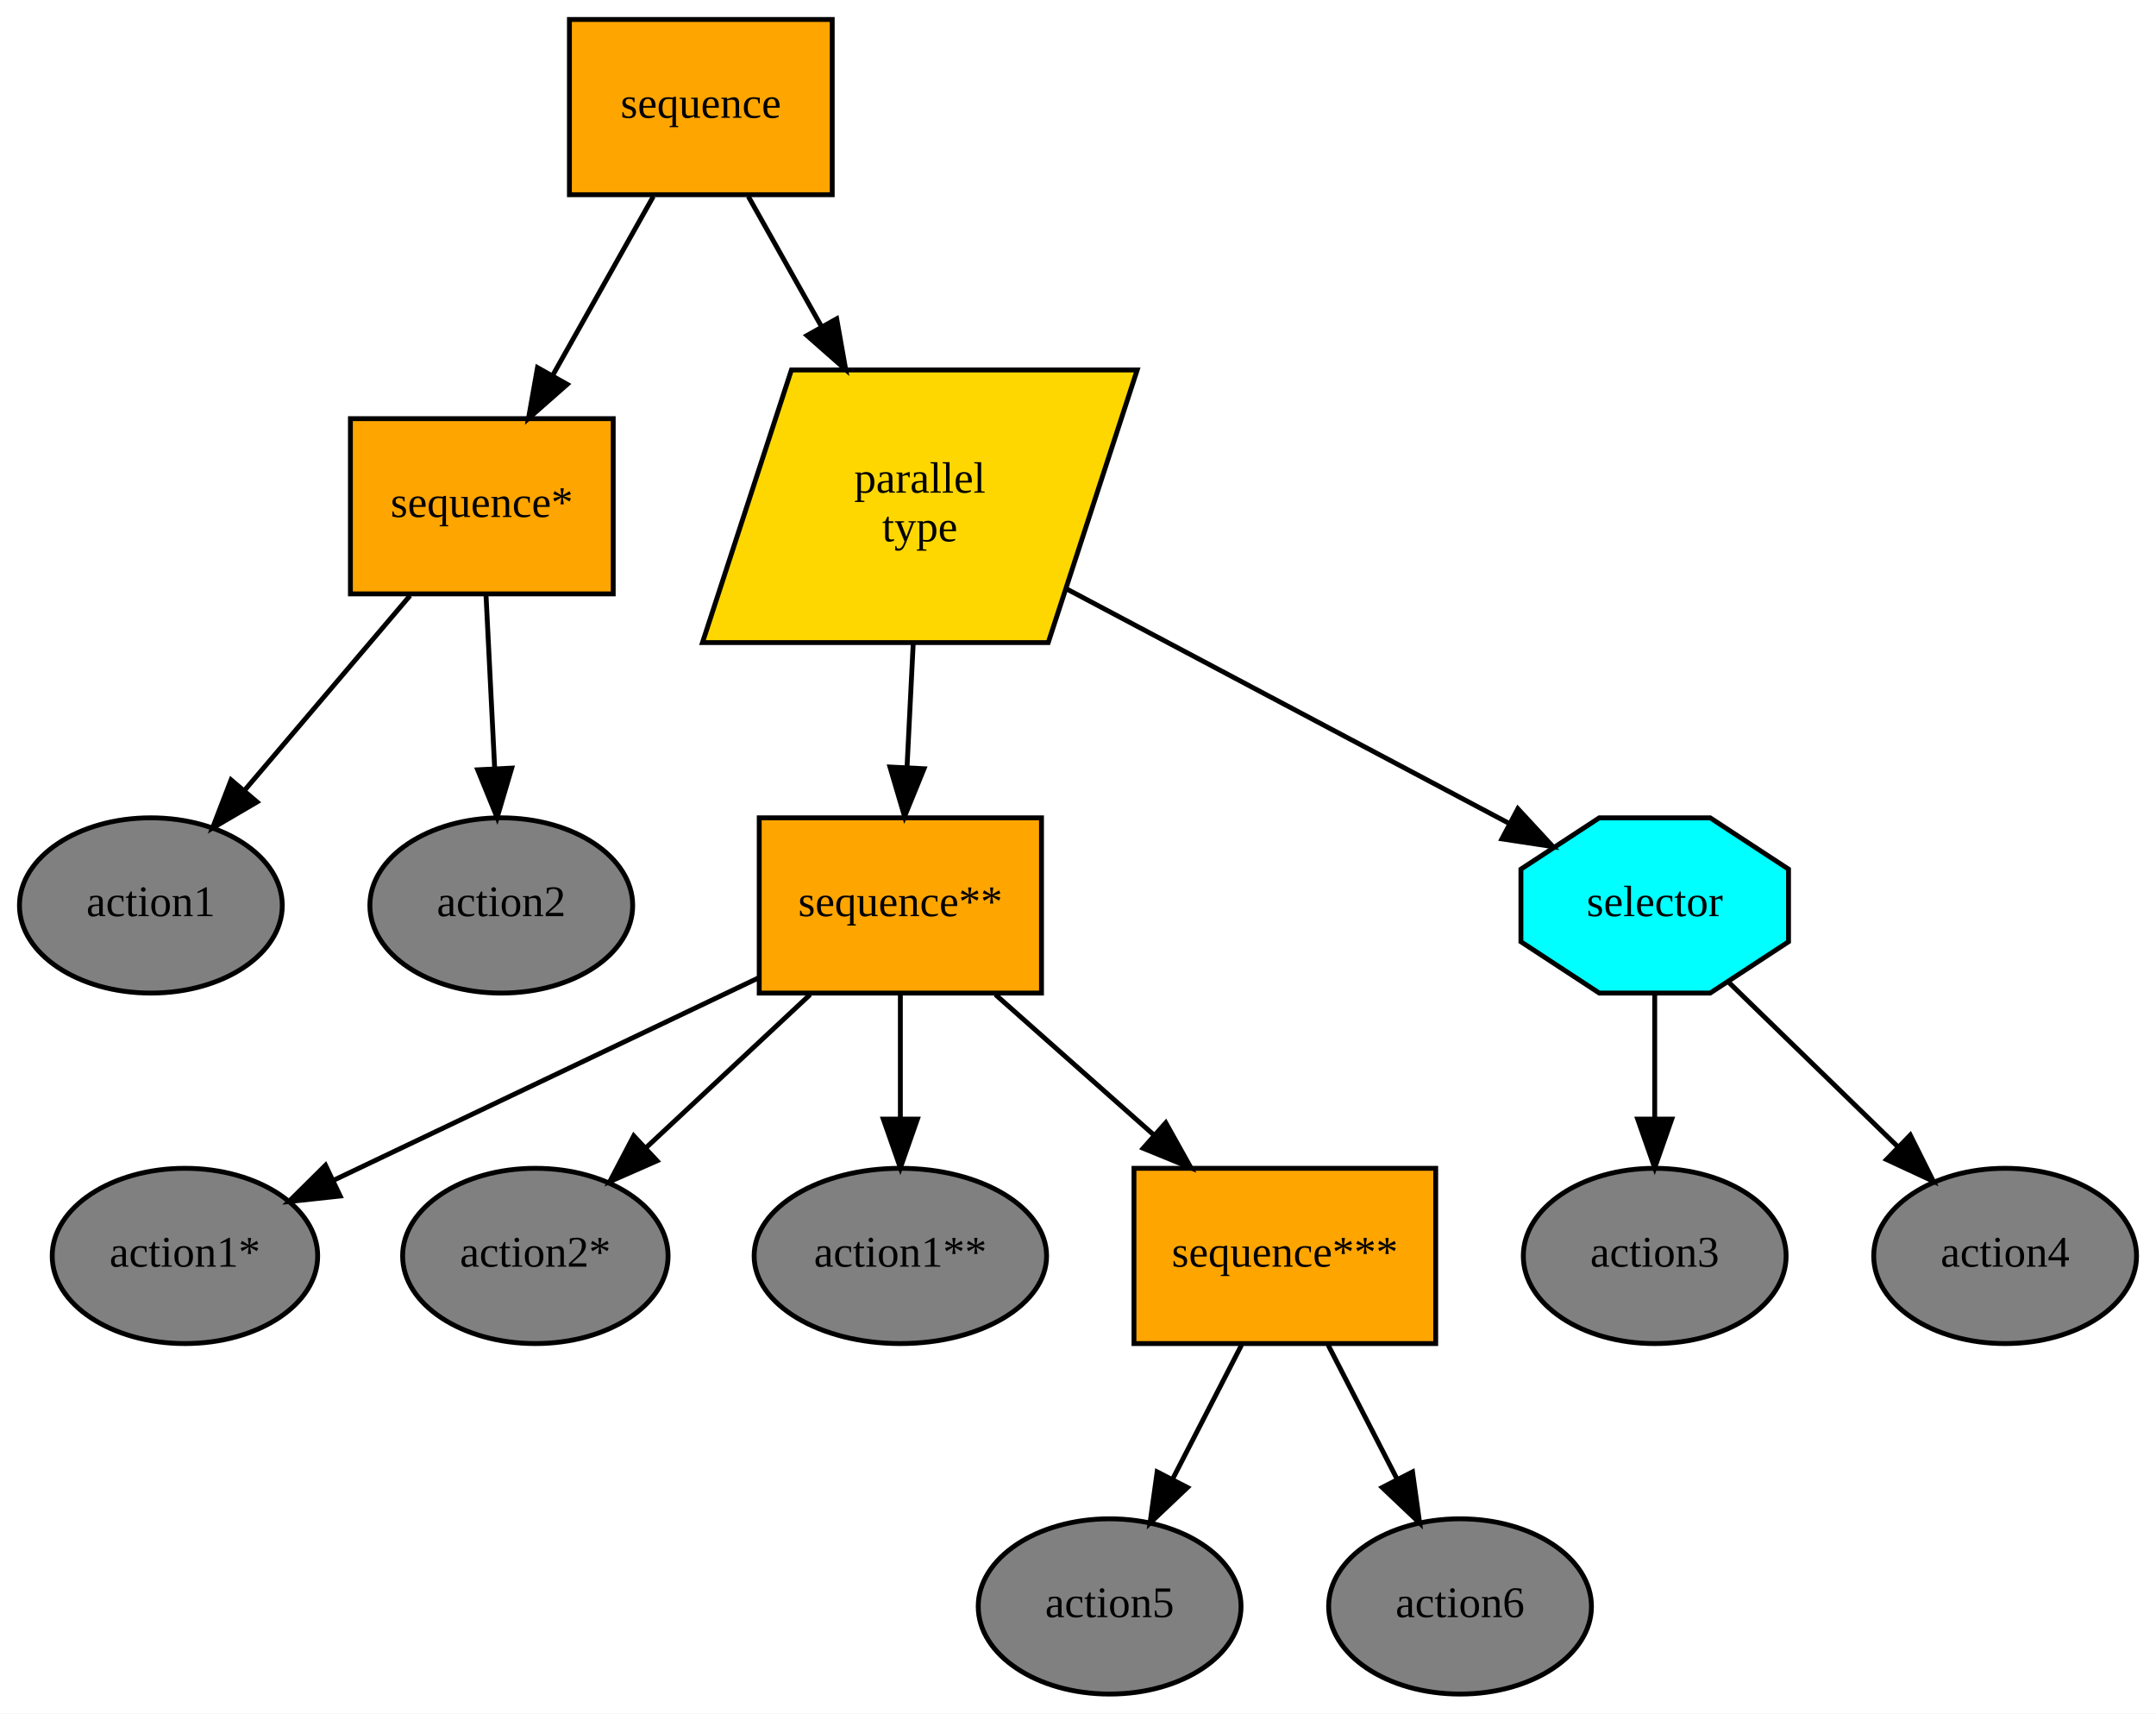
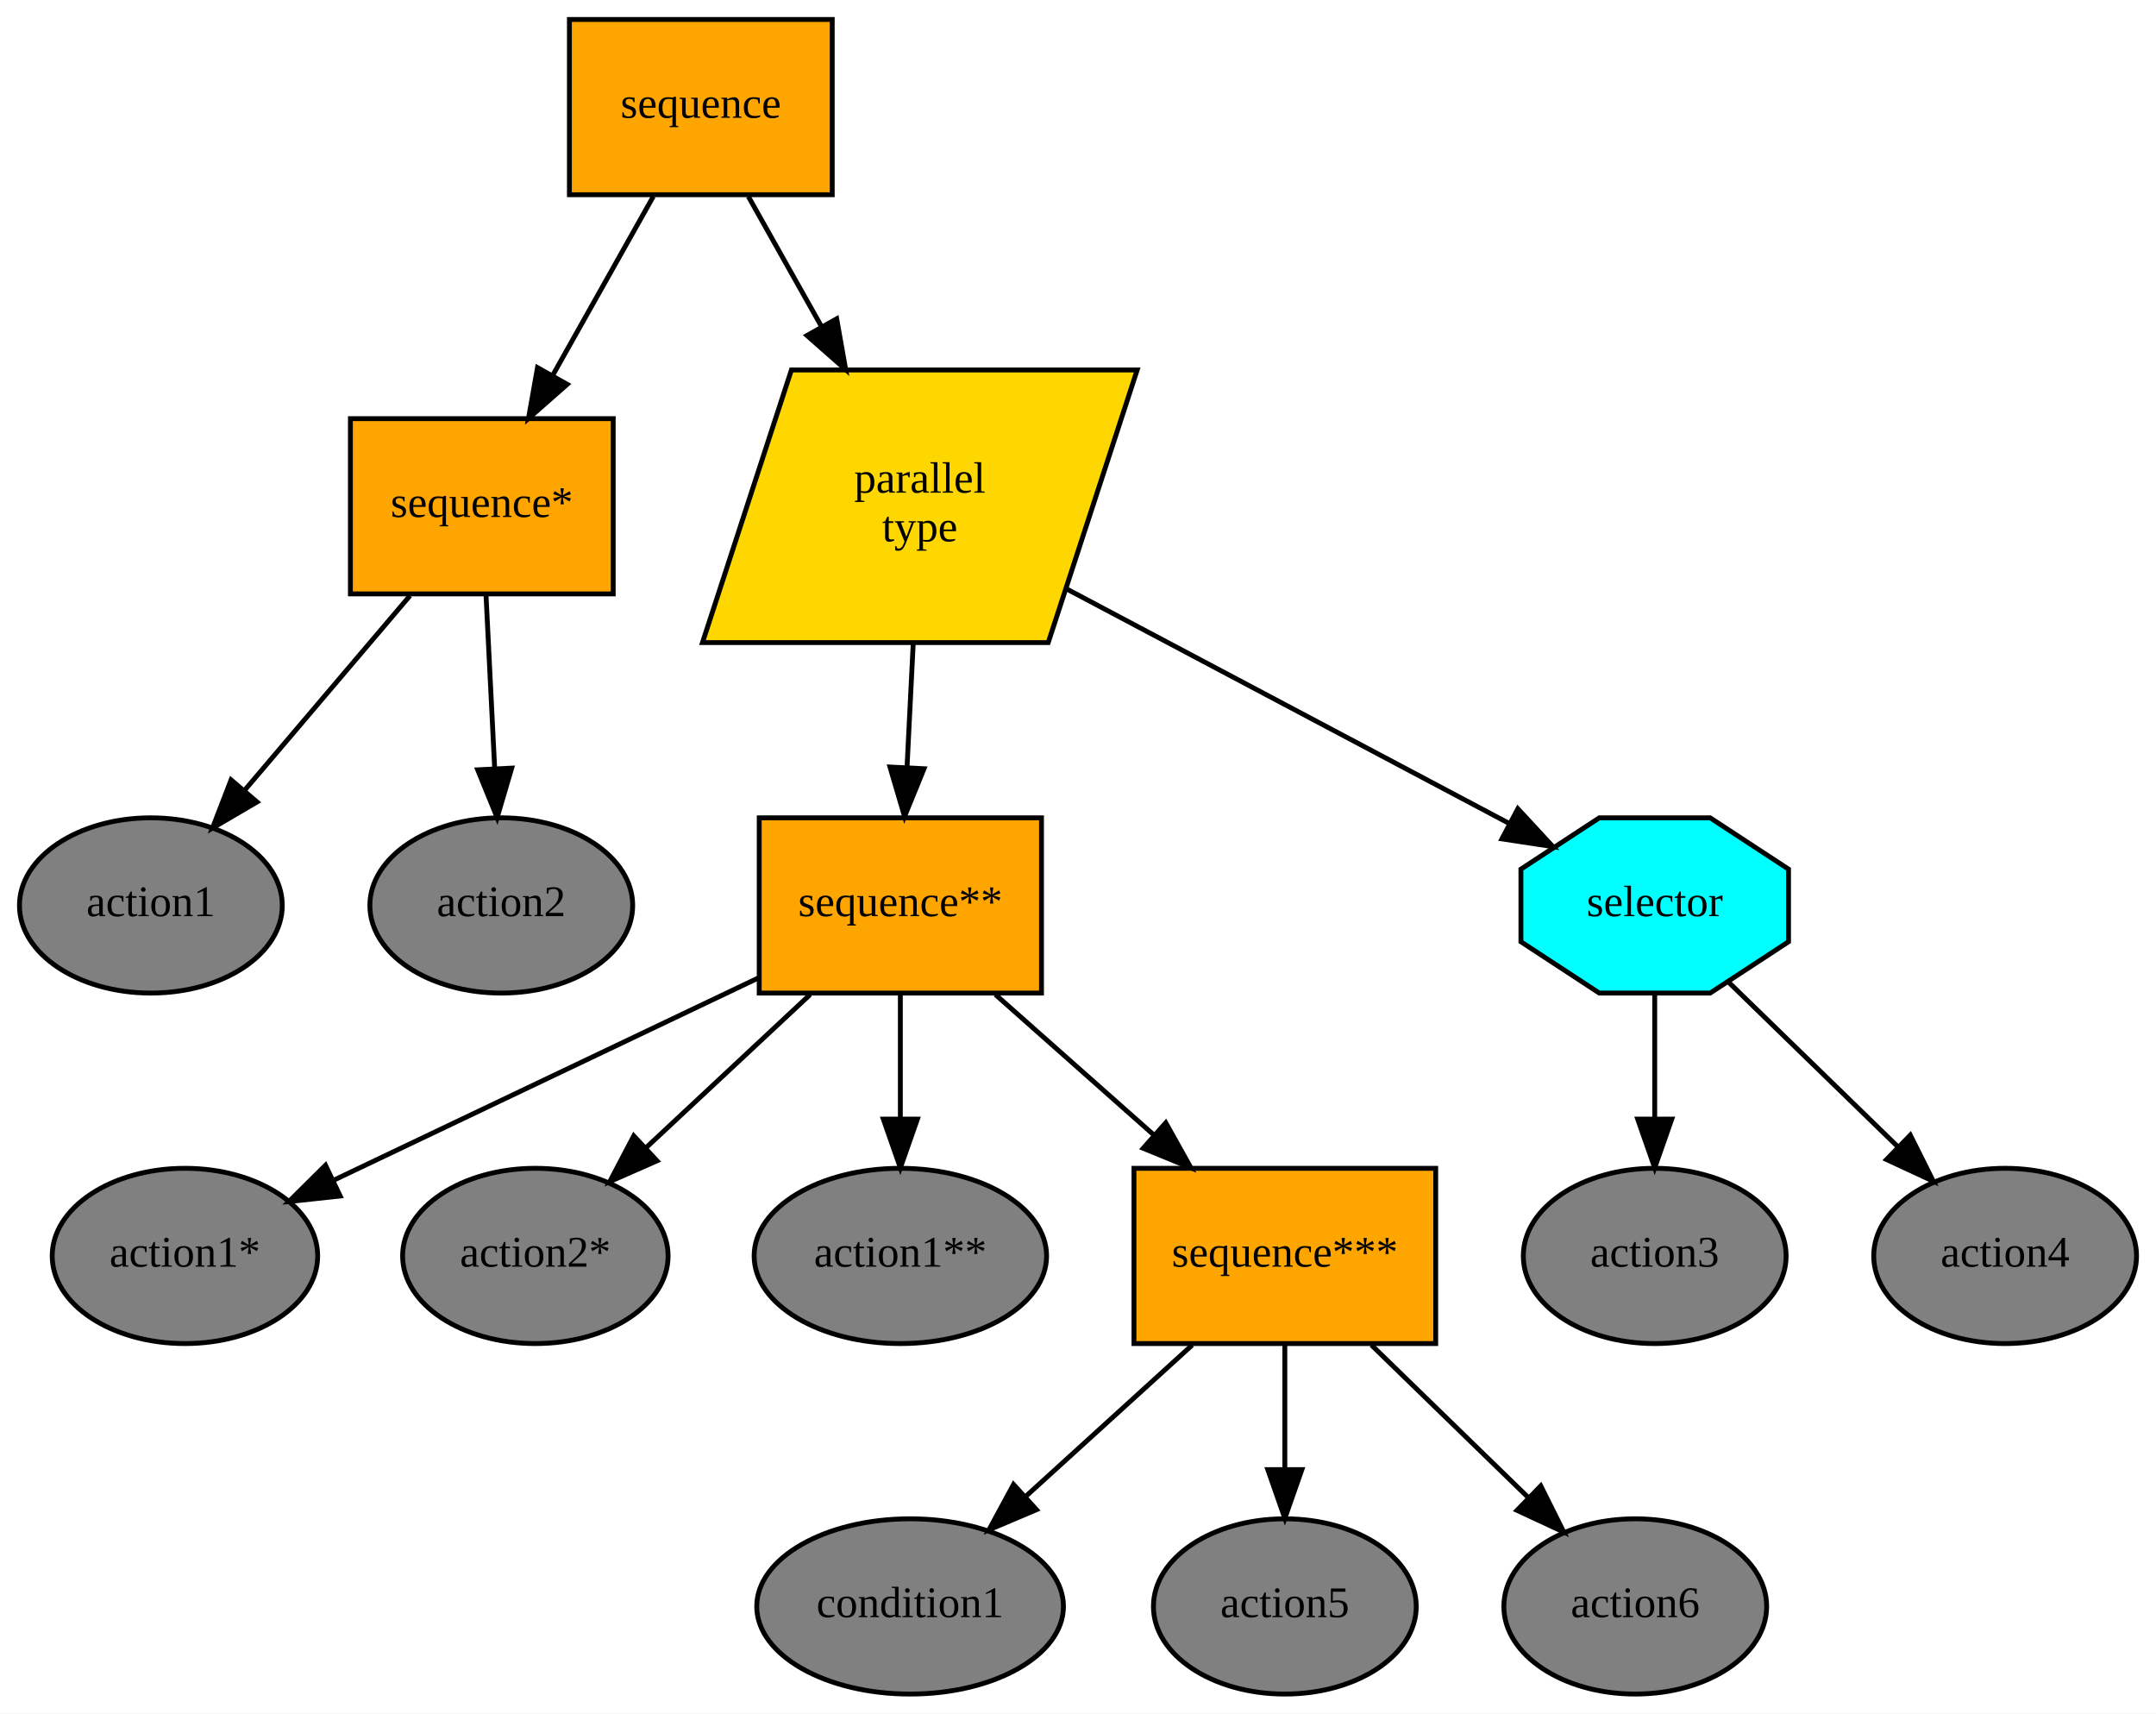
<svg xmlns="http://www.w3.org/2000/svg" width="443pt" height="352pt" viewBox="0.00 0.00 443.00 352.00">
  <g id="graph0" class="graph" transform="scale(1 1) rotate(0) translate(4 348)">
    <polygon fill="white" stroke="none" points="-4,4 -4,-348 439,-348 439,4 -4,4" />
    <g id="node1" class="node">
      <polygon fill="orange" stroke="black" points="167,-344 113,-344 113,-308 167,-308 167,-344" />
      <text text-anchor="middle" x="140" y="-323.8" font-family="Times New Roman,serif" font-size="9.00">sequence</text>
    </g>
    <g id="node2" class="node">
      <polygon fill="orange" stroke="black" points="122,-262 68,-262 68,-226 122,-226 122,-262" />
      <text text-anchor="middle" x="95" y="-241.8" font-family="Times New Roman,serif" font-size="9.00">sequence*</text>
    </g>
    <g id="edge1" class="edge">
      <path fill="none" stroke="black" d="M130.236,-307.641C124.18,-296.875 116.288,-282.846 109.509,-270.794" />
      <polygon fill="black" stroke="black" points="112.544,-269.05 104.591,-262.05 106.443,-272.482 112.544,-269.05" />
    </g>
    <g id="node5" class="node">
      <polygon fill="gold" stroke="black" points="229.661,-272 158.615,-272 140.339,-216 211.385,-216 229.661,-272" />
      <text text-anchor="middle" x="185" y="-246.8" font-family="Times New Roman,serif" font-size="9.00">parallel</text>
      <text text-anchor="middle" x="185" y="-236.8" font-family="Times New Roman,serif" font-size="9.00">type</text>
    </g>
    <g id="edge4" class="edge">
      <path fill="none" stroke="black" d="M149.764,-307.641C154.191,-299.771 159.599,-290.157 164.837,-280.846" />
      <polygon fill="black" stroke="black" points="167.916,-282.511 169.768,-272.079 161.815,-279.079 167.916,-282.511" />
    </g>
    <g id="node3" class="node">
      <ellipse fill="gray" stroke="black" cx="27" cy="-162" rx="27" ry="18" />
      <text text-anchor="middle" x="27" y="-159.8" font-family="Times New Roman,serif" font-size="9.00">action1</text>
    </g>
    <g id="edge2" class="edge">
      <path fill="none" stroke="black" d="M80.245,-225.641C70.312,-213.955 57.111,-198.425 46.339,-185.752" />
      <polygon fill="black" stroke="black" points="48.813,-183.258 39.669,-177.905 43.479,-187.791 48.813,-183.258" />
    </g>
    <g id="node4" class="node">
      <ellipse fill="gray" stroke="black" cx="99" cy="-162" rx="27" ry="18" />
      <text text-anchor="middle" x="99" y="-159.8" font-family="Times New Roman,serif" font-size="9.00">action2</text>
    </g>
    <g id="edge3" class="edge">
      <path fill="none" stroke="black" d="M95.868,-225.641C96.385,-215.297 97.053,-201.941 97.639,-190.221" />
      <polygon fill="black" stroke="black" points="101.144,-190.212 98.147,-180.05 94.152,-189.863 101.144,-190.212" />
    </g>
    <g id="node6" class="node">
      <polygon fill="orange" stroke="black" points="210,-180 152,-180 152,-144 210,-144 210,-180" />
      <text text-anchor="middle" x="181" y="-159.8" font-family="Times New Roman,serif" font-size="9.00">sequence**</text>
    </g>
    <g id="edge5" class="edge">
      <path fill="none" stroke="black" d="M183.646,-215.916C183.236,-207.721 182.786,-198.716 182.375,-190.495" />
      <polygon fill="black" stroke="black" points="185.859,-190.085 181.864,-180.273 178.867,-190.435 185.859,-190.085" />
    </g>
-     <g id="node13" class="node">
+     <g id="node14" class="node">
      <polygon fill="cyan" stroke="black" points="363.493,-154.544 363.493,-169.456 347.388,-180 324.612,-180 308.507,-169.456 308.507,-154.544 324.612,-144 347.388,-144 363.493,-154.544" />
      <text text-anchor="middle" x="336" y="-159.8" font-family="Times New Roman,serif" font-size="9.00">selector</text>
    </g>
-     <g id="edge12" class="edge">
+     <g id="edge13" class="edge">
      <path fill="none" stroke="black" d="M215.194,-227.003C241.563,-213.033 279.631,-192.865 305.955,-178.918" />
      <polygon fill="black" stroke="black" points="307.881,-181.859 315.078,-174.084 304.603,-175.673 307.881,-181.859" />
    </g>
    <g id="node7" class="node">
      <ellipse fill="gray" stroke="black" cx="34" cy="-90" rx="27.272" ry="18" />
      <text text-anchor="middle" x="34" y="-87.8" font-family="Times New Roman,serif" font-size="9.00">action1*</text>
    </g>
    <g id="edge6" class="edge">
      <path fill="none" stroke="black" d="M151.958,-147.17C126.732,-135.158 90.314,-117.816 64.632,-105.587" />
      <polygon fill="black" stroke="black" points="65.894,-102.311 55.36,-101.172 62.884,-108.631 65.894,-102.311" />
    </g>
    <g id="node8" class="node">
      <ellipse fill="gray" stroke="black" cx="106" cy="-90" rx="27.272" ry="18" />
      <text text-anchor="middle" x="106" y="-87.8" font-family="Times New Roman,serif" font-size="9.00">action2*</text>
    </g>
    <g id="edge7" class="edge">
      <path fill="none" stroke="black" d="M162.461,-143.697C152.268,-134.184 139.54,-122.304 128.749,-112.233" />
      <polygon fill="black" stroke="black" points="130.998,-109.543 121.299,-105.279 126.221,-114.661 130.998,-109.543" />
    </g>
    <g id="node9" class="node">
      <ellipse fill="gray" stroke="black" cx="181" cy="-90" rx="30.044" ry="18" />
      <text text-anchor="middle" x="181" y="-87.8" font-family="Times New Roman,serif" font-size="9.00">action1**</text>
    </g>
    <g id="edge8" class="edge">
      <path fill="none" stroke="black" d="M181,-143.697C181,-135.983 181,-126.712 181,-118.112" />
      <polygon fill="black" stroke="black" points="184.5,-118.104 181,-108.104 177.5,-118.104 184.5,-118.104" />
    </g>
    <g id="node10" class="node">
      <polygon fill="orange" stroke="black" points="291,-108 229,-108 229,-72 291,-72 291,-108" />
      <text text-anchor="middle" x="260" y="-87.8" font-family="Times New Roman,serif" font-size="9.00">sequence***</text>
    </g>
    <g id="edge9" class="edge">
      <path fill="none" stroke="black" d="M200.528,-143.697C210.382,-134.965 222.486,-124.24 233.196,-114.75" />
      <polygon fill="black" stroke="black" points="235.533,-117.356 240.697,-108.104 230.891,-112.117 235.533,-117.356" />
    </g>
    <g id="node11" class="node">
-       <ellipse fill="gray" stroke="black" cx="224" cy="-18" rx="27" ry="18" />
-       <text text-anchor="middle" x="224" y="-15.8" font-family="Times New Roman,serif" font-size="9.00">action5</text>
+       <ellipse fill="gray" stroke="black" cx="183" cy="-18" rx="31.51" ry="18" />
+       <text text-anchor="middle" x="183" y="-15.8" font-family="Times New Roman,serif" font-size="9.00">condition1</text>
    </g>
    <g id="edge10" class="edge">
-       <path fill="none" stroke="black" d="M251.101,-71.697C246.836,-63.403 241.646,-53.311 236.953,-44.187" />
-       <polygon fill="black" stroke="black" points="239.989,-42.437 232.303,-35.145 233.764,-45.638 239.989,-42.437" />
+       <path fill="none" stroke="black" d="M240.966,-71.697C230.645,-62.314 217.792,-50.629 206.812,-40.648" />
+       <polygon fill="black" stroke="black" points="208.966,-37.875 199.212,-33.738 204.257,-43.055 208.966,-37.875" />
    </g>
    <g id="node12" class="node">
-       <ellipse fill="gray" stroke="black" cx="296" cy="-18" rx="27" ry="18" />
-       <text text-anchor="middle" x="296" y="-15.8" font-family="Times New Roman,serif" font-size="9.00">action6</text>
+       <ellipse fill="gray" stroke="black" cx="260" cy="-18" rx="27" ry="18" />
+       <text text-anchor="middle" x="260" y="-15.8" font-family="Times New Roman,serif" font-size="9.00">action5</text>
    </g>
    <g id="edge11" class="edge">
-       <path fill="none" stroke="black" d="M268.899,-71.697C273.164,-63.403 278.354,-53.311 283.047,-44.187" />
-       <polygon fill="black" stroke="black" points="286.236,-45.638 287.697,-35.145 280.011,-42.437 286.236,-45.638" />
+       <path fill="none" stroke="black" d="M260,-71.697C260,-63.983 260,-54.712 260,-46.112" />
+       <polygon fill="black" stroke="black" points="263.5,-46.104 260,-36.104 256.5,-46.104 263.5,-46.104" />
    </g>
-     <g id="node14" class="node">
+     <g id="node13" class="node">
+       <ellipse fill="gray" stroke="black" cx="332" cy="-18" rx="27" ry="18" />
+       <text text-anchor="middle" x="332" y="-15.8" font-family="Times New Roman,serif" font-size="9.00">action6</text>
+     </g>
+     <g id="edge12" class="edge">
+       <path fill="none" stroke="black" d="M277.798,-71.697C287.488,-62.276 299.565,-50.534 309.858,-40.526" />
+       <polygon fill="black" stroke="black" points="312.583,-42.759 317.313,-33.279 307.703,-37.74 312.583,-42.759" />
+     </g>
+     <g id="node15" class="node">
      <ellipse fill="gray" stroke="black" cx="336" cy="-90" rx="27" ry="18" />
      <text text-anchor="middle" x="336" y="-87.8" font-family="Times New Roman,serif" font-size="9.00">action3</text>
    </g>
-     <g id="edge13" class="edge">
+     <g id="edge14" class="edge">
      <path fill="none" stroke="black" d="M336,-143.697C336,-135.983 336,-126.712 336,-118.112" />
      <polygon fill="black" stroke="black" points="339.5,-118.104 336,-108.104 332.5,-118.104 339.5,-118.104" />
    </g>
-     <g id="node15" class="node">
+     <g id="node16" class="node">
      <ellipse fill="gray" stroke="black" cx="408" cy="-90" rx="27" ry="18" />
      <text text-anchor="middle" x="408" y="-87.8" font-family="Times New Roman,serif" font-size="9.00">action4</text>
    </g>
-     <g id="edge14" class="edge">
+     <g id="edge15" class="edge">
      <path fill="none" stroke="black" d="M351.269,-146.155C361.331,-136.372 374.67,-123.404 385.886,-112.5" />
      <polygon fill="black" stroke="black" points="388.515,-114.825 393.245,-105.345 383.635,-109.806 388.515,-114.825" />
    </g>
  </g>
</svg>
